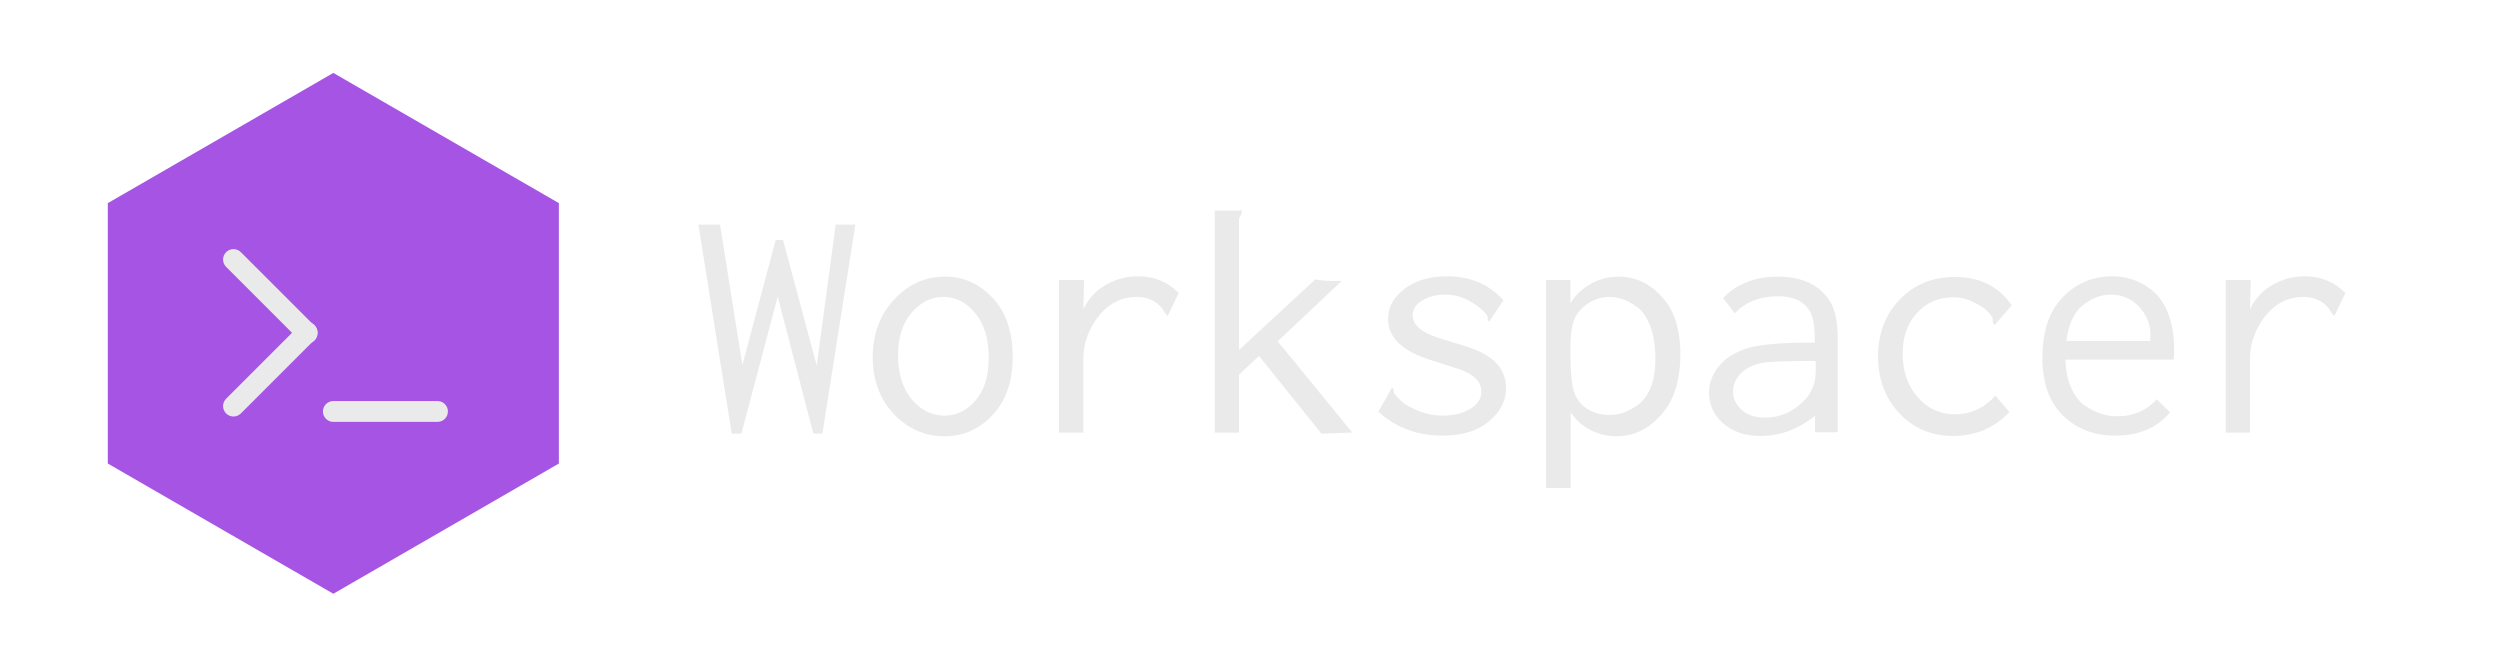
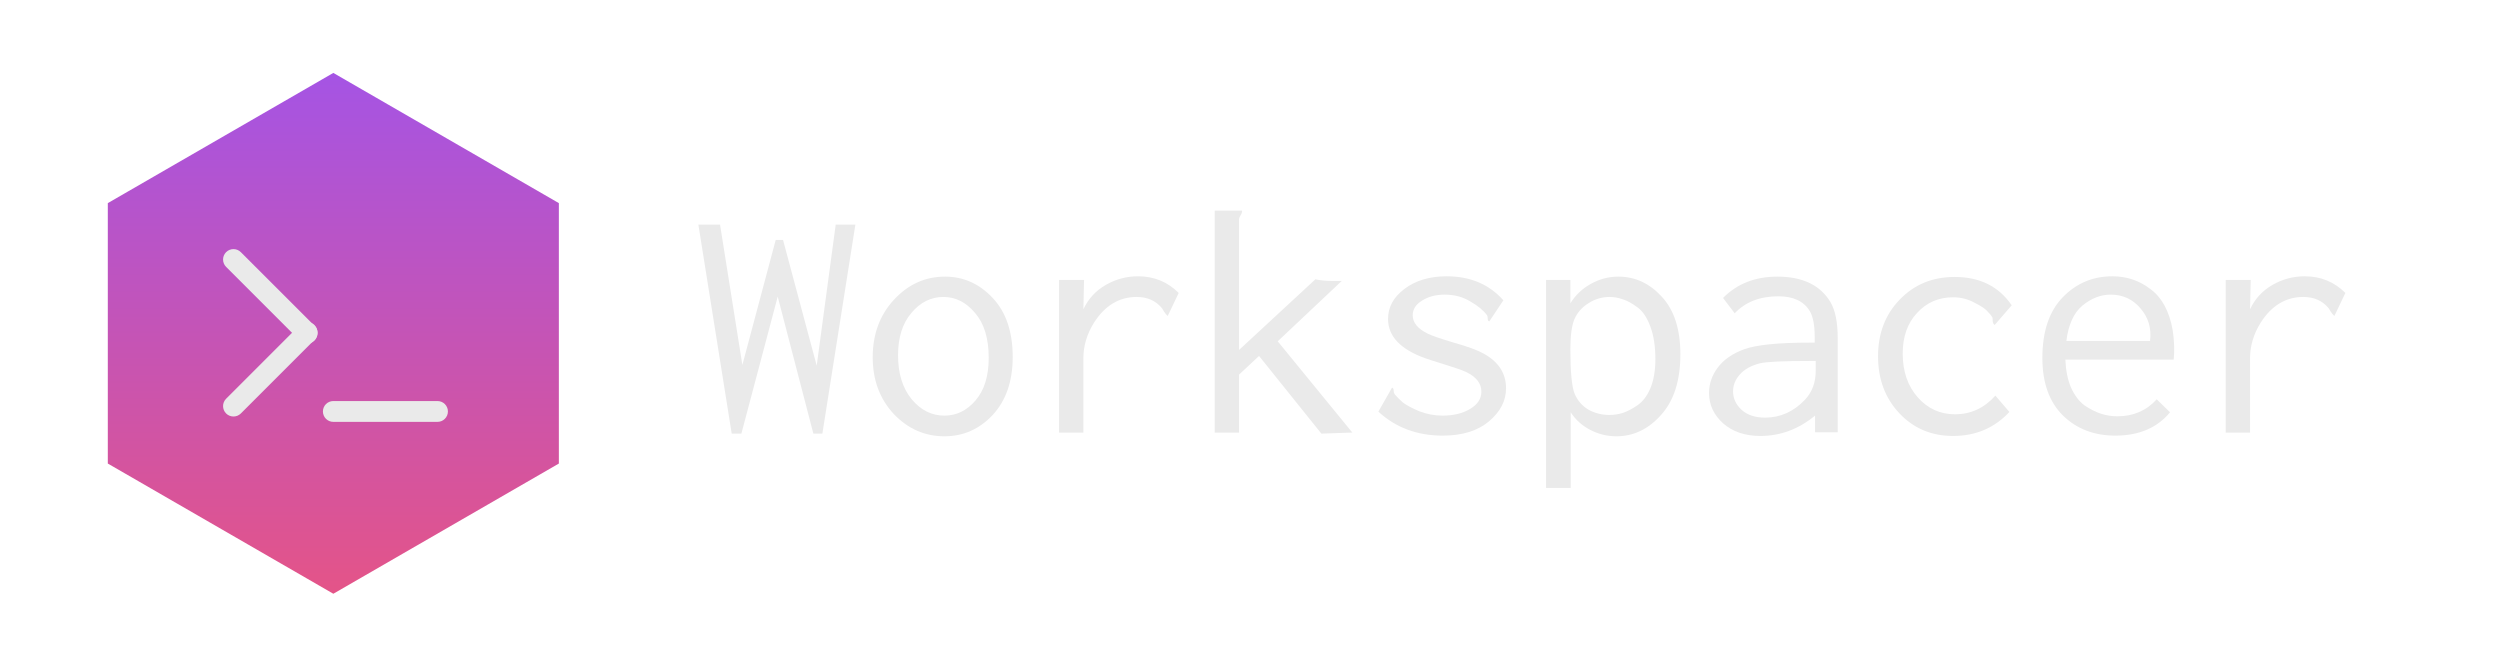
<svg xmlns="http://www.w3.org/2000/svg" width="480" height="128" viewBox="0 0 480 128" fill="none">
  <path d="M134.088 43.128H138.248L142.536 70.072L148.936 46.072H150.344L156.808 70.2L160.456 43.128H164.232L157.896 83.256H156.168L149.32 56.952L142.344 83.256H140.488L134.088 43.128Z" fill="#EAEAEA" />
  <path d="M181.128 57.016C178.739 57.016 176.691 58.04 174.984 60.088C173.277 62.093 172.424 64.803 172.424 68.216C172.424 71.715 173.299 74.531 175.048 76.664C176.797 78.755 178.888 79.8 181.32 79.8C183.624 79.8 185.608 78.84 187.272 76.92C188.979 74.957 189.832 72.227 189.832 68.728C189.832 64.973 188.957 62.093 187.208 60.088C185.501 58.04 183.475 57.016 181.128 57.016ZM194.44 68.536C194.44 73.187 193.16 76.899 190.6 79.672C188.04 82.403 184.947 83.768 181.32 83.768C177.565 83.768 174.323 82.339 171.592 79.48C168.904 76.579 167.56 72.952 167.56 68.6C167.56 64.163 168.925 60.472 171.656 57.528C174.387 54.584 177.651 53.112 181.448 53.112C184.989 53.112 188.04 54.477 190.6 57.208C193.16 59.939 194.44 63.715 194.44 68.536Z" fill="#EAEAEA" />
  <path d="M203.336 53.752H208.136L208.008 59.384C208.947 57.379 210.376 55.821 212.296 54.712C214.216 53.603 216.285 53.048 218.504 53.048C221.576 53.048 224.179 54.115 226.312 56.248L224.2 60.664C223.987 60.493 223.752 60.216 223.496 59.832C223.283 59.448 223.155 59.235 223.112 59.192C221.917 57.741 220.296 57.016 218.248 57.016C214.877 57.016 212.147 58.659 210.056 61.944C208.691 64.12 208.008 66.403 208.008 68.792V83.064H203.336V53.752Z" fill="#EAEAEA" />
  <path d="M233.224 40.44H238.472C238.515 40.696 238.408 41.016 238.152 41.4C237.981 41.699 237.896 41.933 237.896 42.104V67.192L252.552 53.624C253.491 53.837 254.621 53.944 255.944 53.944H257.608L245.32 65.528L259.656 83.064H259.208L253.704 83.256L241.736 68.344L237.896 71.928V83.064H233.224V40.44Z" fill="#EAEAEA" />
  <path d="M288.648 57.656L285.96 61.688C285.747 61.688 285.64 61.517 285.64 61.176C285.64 60.877 285.597 60.664 285.512 60.536C284.787 59.555 283.699 58.659 282.248 57.848C280.84 56.995 279.219 56.568 277.384 56.568C275.677 56.568 274.227 56.952 273.032 57.72C271.837 58.445 271.24 59.384 271.24 60.536C271.24 61.944 272.2 63.117 274.12 64.056C274.888 64.44 276.552 65.016 279.112 65.784C281.715 66.509 283.635 67.213 284.872 67.896C287.731 69.475 289.16 71.693 289.16 74.552C289.16 76.941 288.072 79.053 285.896 80.888C283.72 82.723 280.755 83.64 277 83.64C272.093 83.64 267.976 82.104 264.648 79.032L267.272 74.424C267.485 74.509 267.592 74.723 267.592 75.064C267.592 75.32 267.656 75.533 267.784 75.704C268.211 76.216 268.744 76.749 269.384 77.304C270.067 77.816 271.112 78.371 272.52 78.968C273.971 79.523 275.443 79.8 276.936 79.8C279.069 79.8 280.84 79.373 282.248 78.52C283.699 77.667 284.424 76.557 284.424 75.192C284.424 73.613 283.443 72.355 281.48 71.416C280.627 71.032 279.219 70.541 277.256 69.944C275.336 69.347 274.141 68.963 273.672 68.792C268.893 67.085 266.504 64.568 266.504 61.24C266.504 58.979 267.549 57.059 269.64 55.48C271.773 53.859 274.483 53.048 277.768 53.048C282.291 53.048 285.917 54.584 288.648 57.656Z" fill="#EAEAEA" />
  <path d="M309.064 57.016C307.571 57.016 306.205 57.421 304.968 58.232C303.731 59 302.835 60.024 302.28 61.304C301.768 62.541 301.512 64.461 301.512 67.064C301.512 71.459 301.789 74.317 302.344 75.64C302.899 76.92 303.773 77.923 304.968 78.648C306.205 79.331 307.549 79.672 309 79.672C309.853 79.672 310.707 79.544 311.56 79.288C312.456 78.989 313.395 78.499 314.376 77.816C315.4 77.133 316.232 76.045 316.872 74.552C317.512 73.016 317.832 71.16 317.832 68.984C317.832 66.509 317.512 64.419 316.872 62.712C316.232 60.963 315.4 59.725 314.376 59C313.352 58.232 312.413 57.72 311.56 57.464C310.707 57.165 309.875 57.016 309.064 57.016ZM296.84 53.752H301.512V58.232C302.493 56.653 303.795 55.416 305.416 54.52C307.08 53.581 308.851 53.112 310.728 53.112C313.928 53.112 316.701 54.392 319.048 56.952C321.437 59.512 322.632 63.203 322.632 68.024C322.632 73.059 321.395 76.941 318.92 79.672C316.488 82.403 313.629 83.768 310.344 83.768C308.595 83.768 306.931 83.363 305.352 82.552C303.773 81.741 302.515 80.611 301.576 79.16V93.688H296.84V53.752Z" fill="#EAEAEA" />
  <path d="M348.616 69.304H347.528C342.365 69.304 339.165 69.453 337.928 69.752C336.221 70.179 334.92 70.904 334.024 71.928C333.171 72.909 332.744 73.976 332.744 75.128C332.744 76.493 333.299 77.688 334.408 78.712C335.517 79.693 337.011 80.184 338.888 80.184C341.832 80.184 344.392 79.032 346.568 76.728C347.933 75.277 348.616 73.443 348.616 71.224V69.304ZM330.824 57.208C333.512 54.477 336.989 53.112 341.256 53.112C346.077 53.112 349.469 54.733 351.432 57.976C352.371 59.555 352.84 61.859 352.84 64.888V83H348.488V79.8C345.331 82.403 341.832 83.704 337.992 83.704C335.048 83.704 332.659 82.893 330.824 81.272C329.032 79.651 328.136 77.709 328.136 75.448C328.136 73.699 328.691 72.077 329.8 70.584C330.952 69.048 332.637 67.875 334.856 67.064C337.203 66.211 341.405 65.784 347.464 65.784H348.424V64.696C348.424 62.435 348.104 60.771 347.464 59.704C346.312 57.827 344.307 56.888 341.448 56.888C337.907 56.888 335.112 57.976 333.064 60.152L330.824 57.208Z" fill="#EAEAEA" />
  <path d="M386.248 58.616L382.984 62.392C382.771 62.264 382.643 62.029 382.6 61.688C382.6 61.304 382.579 61.048 382.536 60.92C382.323 60.579 382.003 60.195 381.576 59.768C381.192 59.299 380.36 58.744 379.08 58.104C377.843 57.421 376.477 57.08 374.984 57.08C372.211 57.08 369.907 58.083 368.072 60.088C366.237 62.051 365.32 64.653 365.32 67.896C365.32 71.309 366.28 74.104 368.2 76.28C370.12 78.456 372.509 79.544 375.368 79.544C378.397 79.544 380.979 78.349 383.112 75.96L385.8 79.096C382.941 82.168 379.336 83.704 374.984 83.704C370.845 83.704 367.411 82.253 364.68 79.352C361.949 76.451 360.584 72.803 360.584 68.408C360.584 64.013 361.971 60.387 364.744 57.528C367.517 54.627 371.037 53.176 375.304 53.176C380.125 53.176 383.773 54.989 386.248 58.616Z" fill="#EAEAEA" />
  <path d="M396.744 65.464H412.808C413.107 63.075 412.509 61.005 411.016 59.256C409.523 57.464 407.603 56.568 405.256 56.568C403.336 56.568 401.523 57.272 399.816 58.68C398.152 60.088 397.128 62.349 396.744 65.464ZM405.576 53.048C408.349 53.048 410.803 53.88 412.936 55.544C415.112 57.165 416.52 59.789 417.16 63.416C417.459 65.421 417.523 67.299 417.352 69.048H396.552C396.637 71.139 397 72.931 397.64 74.424C398.323 75.917 399.176 77.048 400.2 77.816C401.267 78.541 402.312 79.075 403.336 79.416C404.36 79.757 405.427 79.928 406.536 79.928C409.608 79.928 412.125 78.84 414.088 76.664L416.648 79.16C414.173 82.147 410.675 83.64 406.152 83.64C402.056 83.64 398.685 82.339 396.04 79.736C393.437 77.133 392.136 73.464 392.136 68.728C392.136 63.651 393.437 59.768 396.04 57.08C398.643 54.392 401.821 53.048 405.576 53.048Z" fill="#EAEAEA" />
  <path d="M427.336 53.752H432.136L432.008 59.384C432.947 57.379 434.376 55.821 436.296 54.712C438.216 53.603 440.285 53.048 442.504 53.048C445.576 53.048 448.179 54.115 450.312 56.248L448.2 60.664C447.987 60.493 447.752 60.216 447.496 59.832C447.283 59.448 447.155 59.235 447.112 59.192C445.917 57.741 444.296 57.016 442.248 57.016C438.877 57.016 436.147 58.659 434.056 61.944C432.691 64.12 432.008 66.403 432.008 68.792V83.064H427.336V53.752Z" fill="#EAEAEA" />
-   <path d="M64 14L107.301 39V89L64 114L20.699 89V39L64 14Z" fill="#A554E4" />
+   <path d="M64 14L107.301 39V89L64 114L20.699 89V39L64 14Z" fill="url(#paint0_linear_1_2)" />
  <rect x="44.828" y="47" width="24" height="4" rx="2" transform="rotate(45 44.8284 47)" fill="#EAEAEA" />
  <rect x="42" y="77.971" width="24" height="4" rx="2" transform="rotate(-45 42 77.9706)" fill="#EAEAEA" />
  <rect x="62" y="77" width="24" height="4" rx="2" fill="#EAEAEA" />
+   <defs>
+     <linearGradient id="paint0_linear_1_2" x1="64" y1="14" x2="64" y2="114" gradientUnits="userSpaceOnUse">
+       <stop stop-color="#A554E4" />
+       <stop offset="1" stop-color="#E45488" />
+     </linearGradient>
+   </defs>
</svg>
